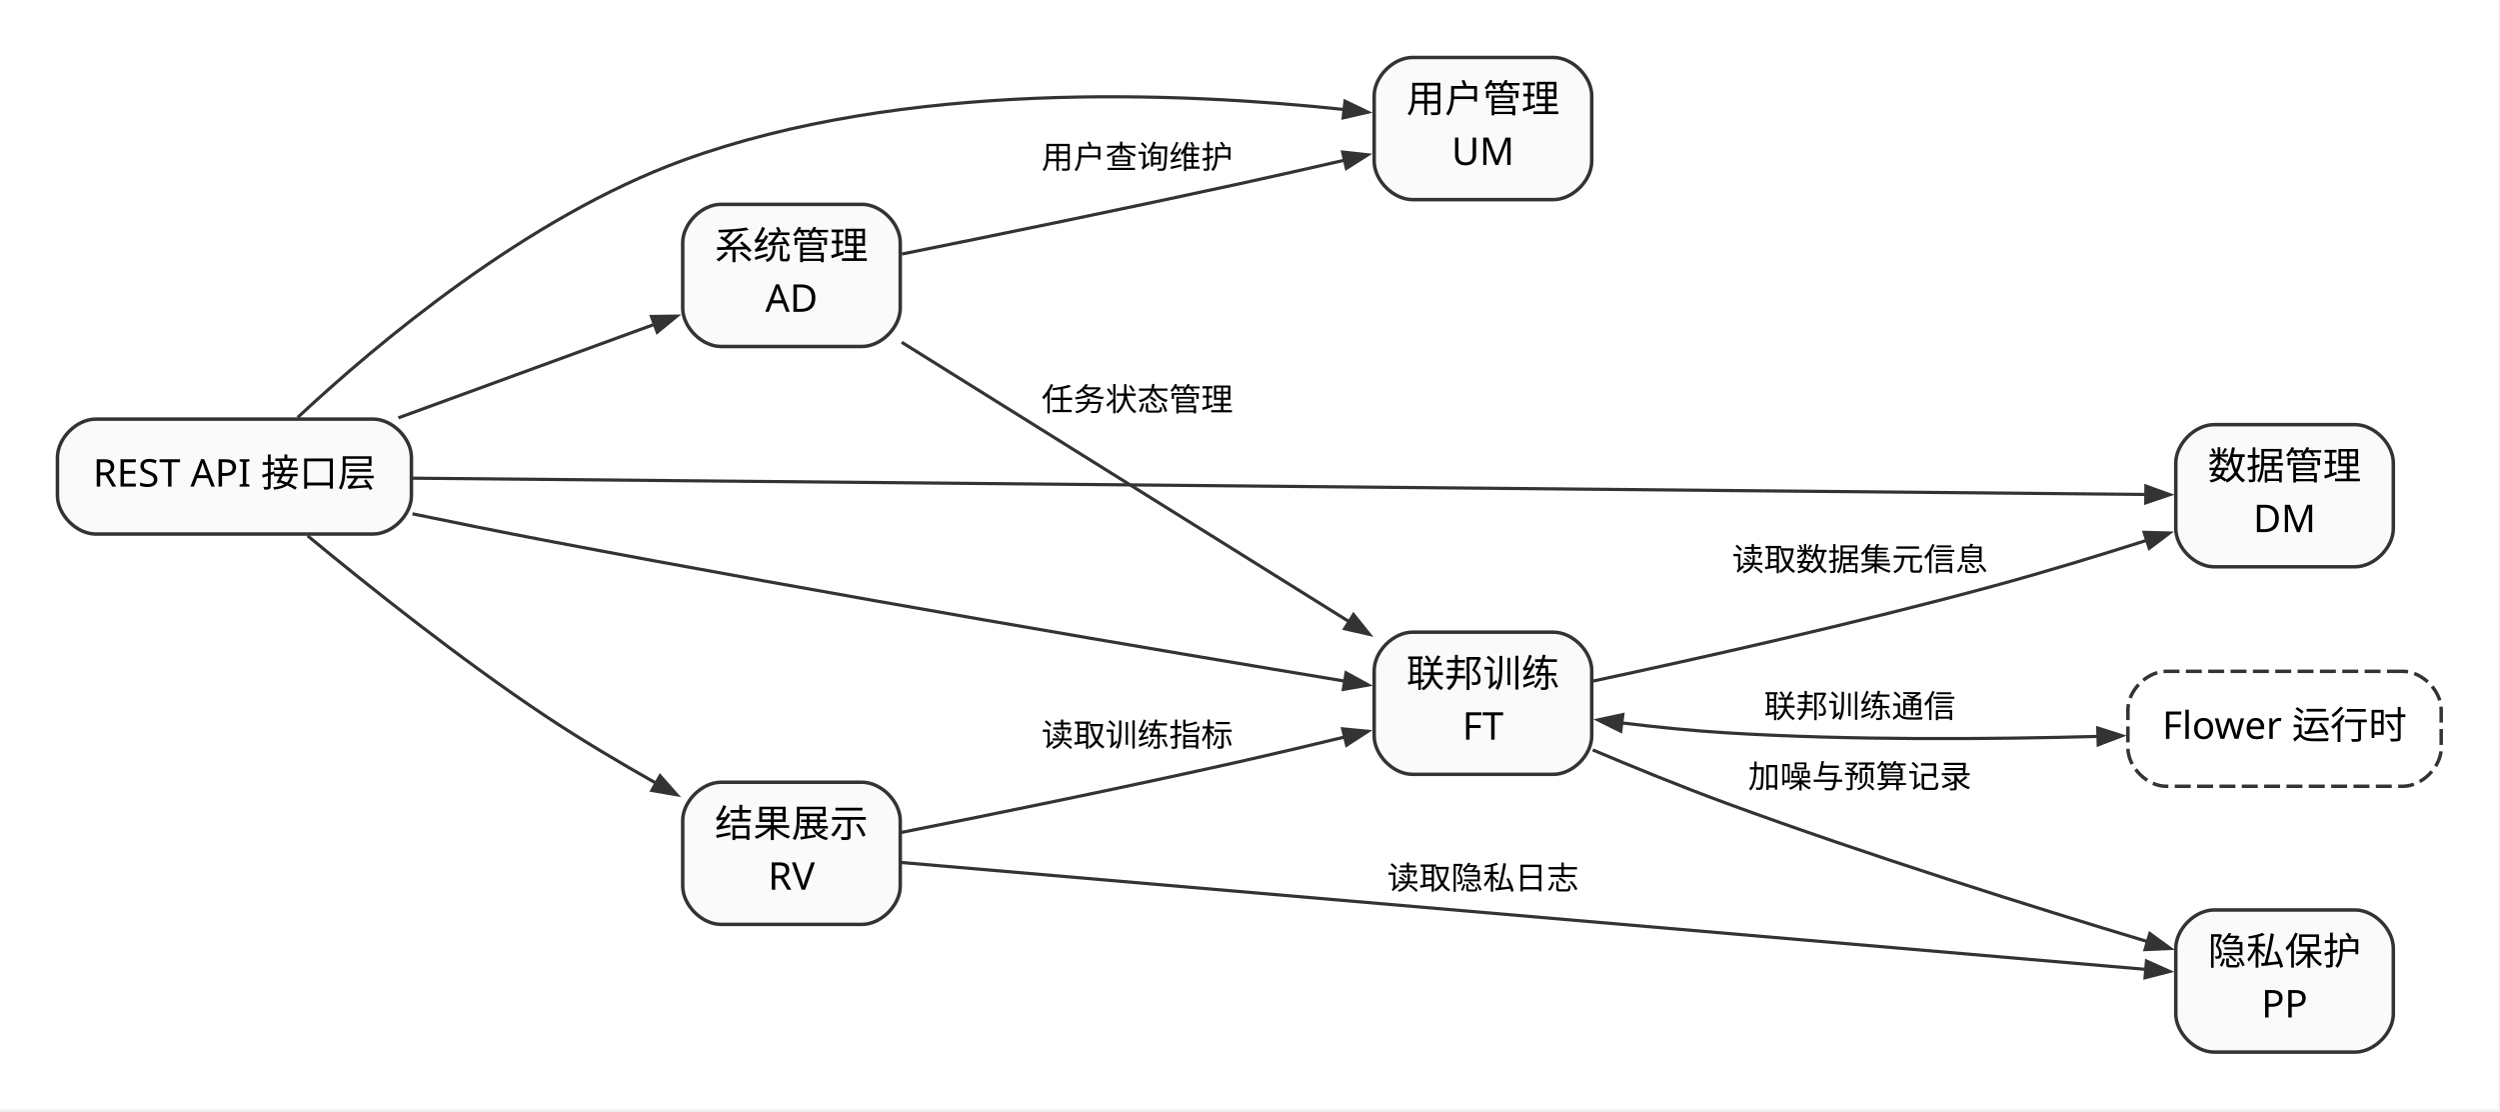
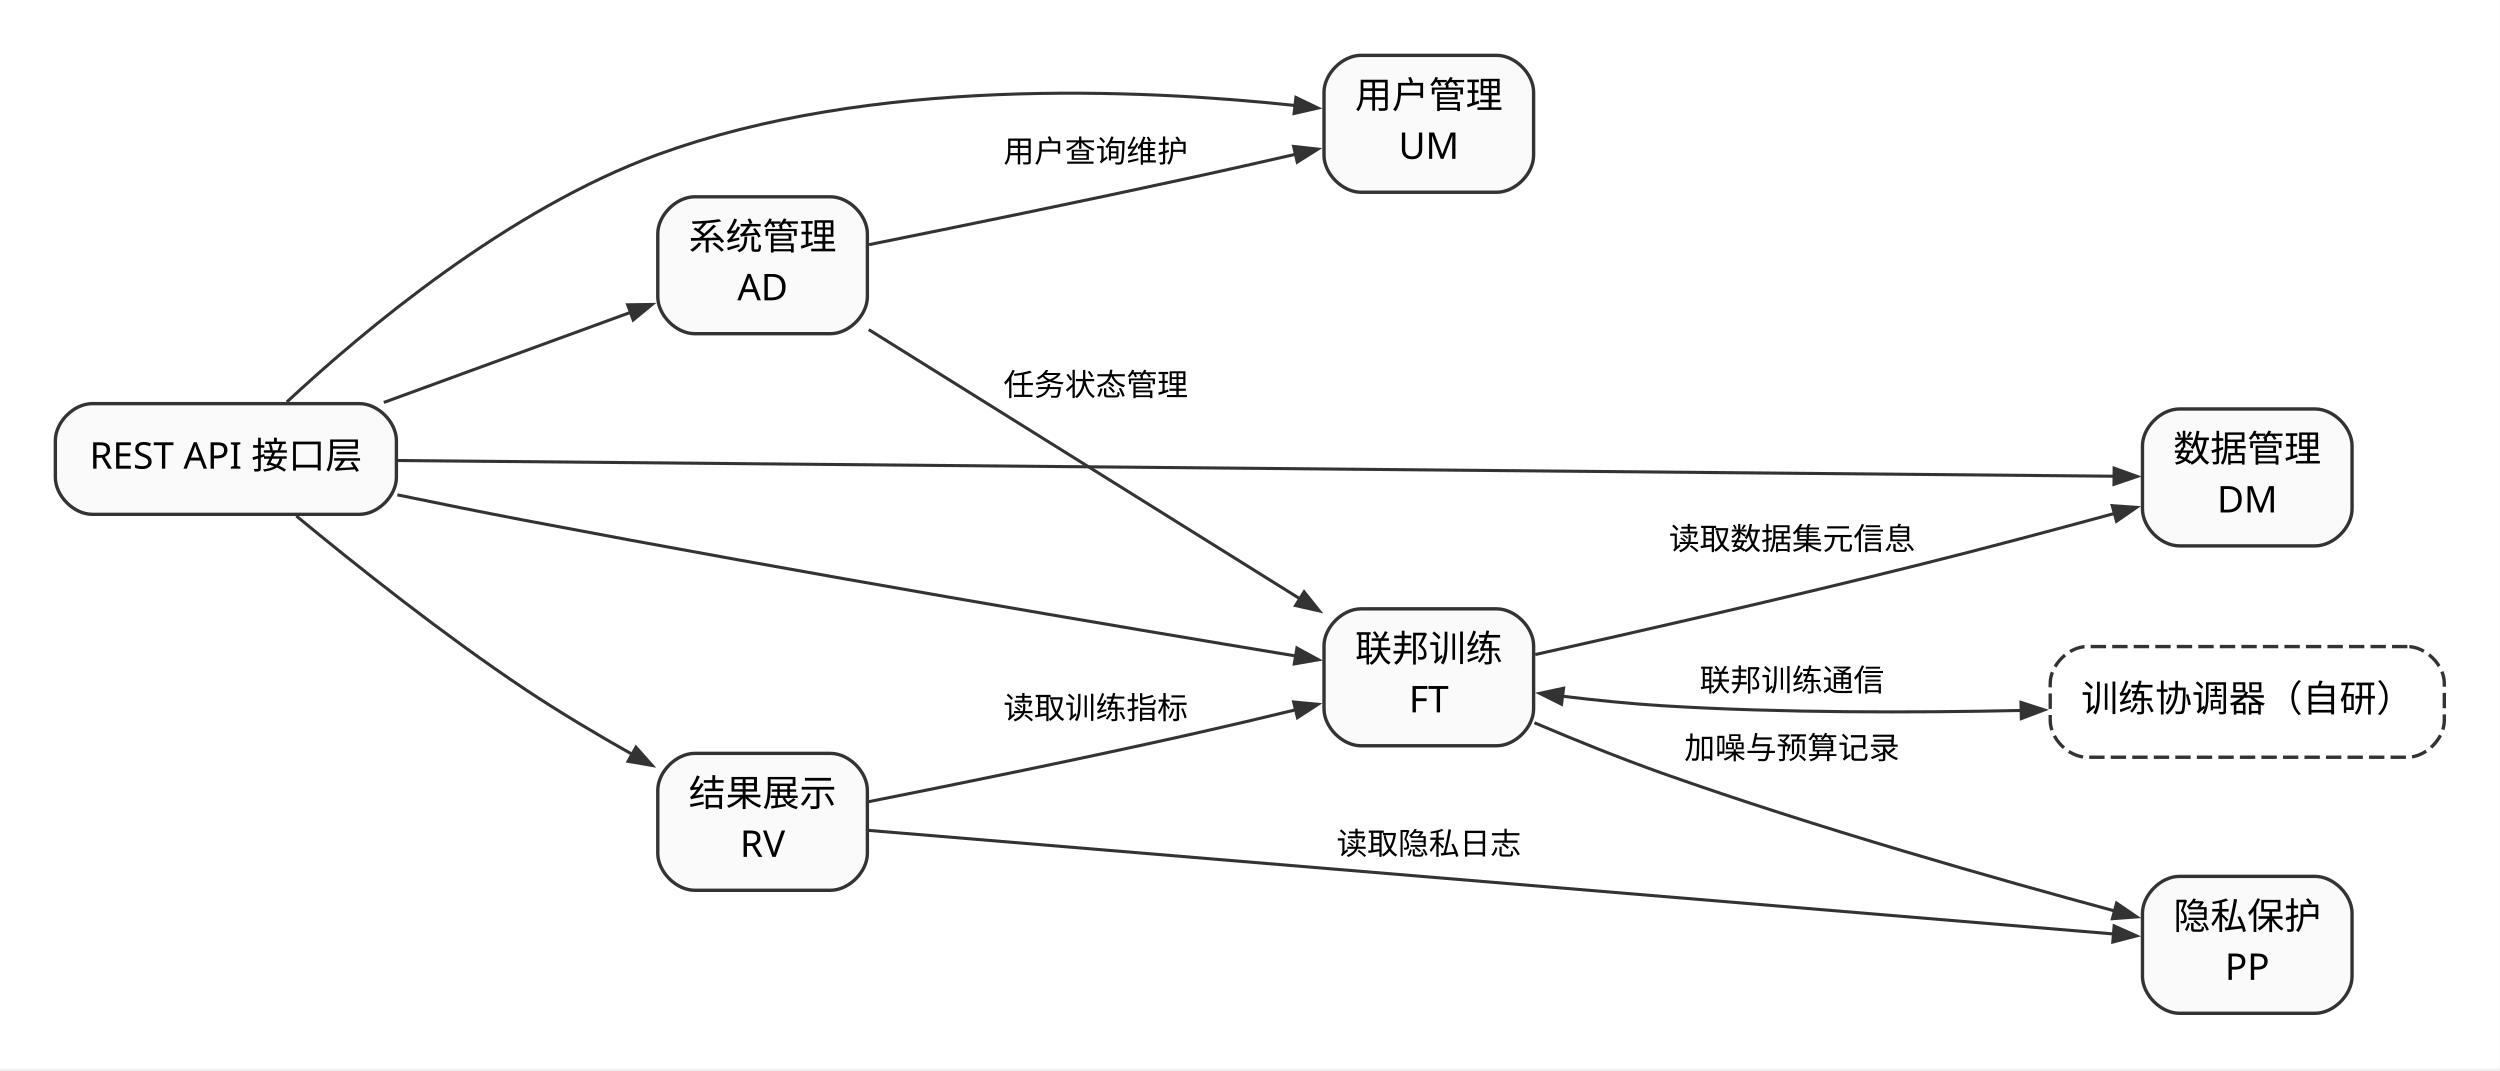
- <svg xmlns="http://www.w3.org/2000/svg" width="783pt" height="348pt" viewBox="0.00 0.00 783.00 348.00">
+ <svg xmlns="http://www.w3.org/2000/svg" width="813pt" height="348pt" viewBox="0.00 0.00 813.00 348.00">
  <g id="graph0" class="graph" transform="scale(1 1) rotate(0) translate(18 329.52)">
-     <polygon fill="white" stroke="none" points="-18,18 -18,-329.52 764.89,-329.52 764.89,18 -18,18" />
+     <polygon fill="white" stroke="none" points="-18,18 -18,-329.52 794.89,-329.52 794.89,18 -18,18" />
    <g id="node1" class="node">
      <path fill="#fafafa" stroke="#333333" stroke-width="1.1" d="M98.91,-198.26C98.91,-198.26 12,-198.26 12,-198.26 6,-198.26 0,-192.26 0,-186.26 0,-186.26 0,-174.26 0,-174.26 0,-168.26 6,-162.26 12,-162.26 12,-162.26 98.91,-162.26 98.91,-162.26 104.91,-162.26 110.91,-168.26 110.91,-174.26 110.91,-174.26 110.91,-186.26 110.91,-186.26 110.91,-192.26 104.91,-198.26 98.91,-198.26" />
      <text xml:space="preserve" text-anchor="middle" x="55.46" y="-177.11" font-family="Microsoft YaHei" font-size="12.00">REST API 接口层</text>
    </g>
    <g id="node2" class="node">
      <path fill="#fafafa" stroke="#333333" stroke-width="1.1" d="M468.73,-311.52C468.73,-311.52 424.57,-311.52 424.57,-311.52 418.57,-311.52 412.57,-305.52 412.57,-299.52 412.57,-299.52 412.57,-279 412.57,-279 412.57,-273 418.57,-267 424.57,-267 424.57,-267 468.73,-267 468.73,-267 474.73,-267 480.73,-273 480.73,-279 480.73,-279 480.73,-299.52 480.73,-299.52 480.73,-305.52 474.73,-311.52 468.73,-311.52" />
      <text xml:space="preserve" text-anchor="middle" x="446.65" y="-294.36" font-family="Microsoft YaHei" font-size="12.00">用户管理</text>
      <text xml:space="preserve" text-anchor="middle" x="446.65" y="-277.86" font-family="Microsoft YaHei" font-size="12.00">UM</text>
    </g>
    <g id="edge1" class="edge">
      <path fill="none" stroke="#333333" d="M75.27,-198.78C100.39,-222.19 147.37,-261.57 195.91,-279.26 265.14,-304.49 352.41,-300.65 403.32,-295.2" />
      <polygon fill="#333333" stroke="#333333" points="403.43,-297.83 410.59,-294.38 402.84,-292.62 403.43,-297.83" />
    </g>
    <g id="node3" class="node">
-       <path fill="#fafafa" stroke="#333333" stroke-width="1.1" d="M719.89,-196.52C719.89,-196.52 675.73,-196.52 675.73,-196.52 669.73,-196.52 663.73,-190.52 663.73,-184.52 663.73,-184.52 663.73,-164 663.73,-164 663.73,-158 669.73,-152 675.73,-152 675.73,-152 719.89,-152 719.89,-152 725.89,-152 731.89,-158 731.89,-164 731.89,-164 731.89,-184.52 731.89,-184.52 731.89,-190.52 725.89,-196.52 719.89,-196.52" />
-       <text xml:space="preserve" text-anchor="middle" x="697.81" y="-179.36" font-family="Microsoft YaHei" font-size="12.00">数据管理</text>
-       <text xml:space="preserve" text-anchor="middle" x="697.81" y="-162.86" font-family="Microsoft YaHei" font-size="12.00">DM</text>
+       <path fill="#fafafa" stroke="#333333" stroke-width="1.1" d="M734.89,-196.52C734.89,-196.52 690.73,-196.52 690.73,-196.52 684.73,-196.52 678.73,-190.52 678.73,-184.52 678.73,-184.52 678.73,-164 678.73,-164 678.73,-158 684.73,-152 690.73,-152 690.73,-152 734.89,-152 734.89,-152 740.89,-152 746.89,-158 746.89,-164 746.89,-164 746.89,-184.52 746.89,-184.52 746.89,-190.52 740.89,-196.52 734.89,-196.52" />
+       <text xml:space="preserve" text-anchor="middle" x="712.81" y="-179.36" font-family="Microsoft YaHei" font-size="12.00">数据管理</text>
+       <text xml:space="preserve" text-anchor="middle" x="712.81" y="-162.86" font-family="Microsoft YaHei" font-size="12.00">DM</text>
    </g>
    <g id="edge2" class="edge">
-       <path fill="none" stroke="#333333" d="M111.33,-179.75C236.82,-178.57 542.55,-175.71 654.68,-174.65" />
-       <polygon fill="#333333" stroke="#333333" points="654.37,-177.28 661.85,-174.59 654.32,-172.03 654.37,-177.28" />
+       <path fill="none" stroke="#333333" d="M111.2,-179.76C239.1,-178.59 555.29,-175.69 669.67,-174.65" />
+       <polygon fill="#333333" stroke="#333333" points="669.52,-177.27 676.99,-174.58 669.47,-172.02 669.52,-177.27" />
    </g>
    <g id="node4" class="node">
      <path fill="#fafafa" stroke="#333333" stroke-width="1.1" d="M468.73,-131.52C468.73,-131.52 424.57,-131.52 424.57,-131.52 418.57,-131.52 412.57,-125.52 412.57,-119.52 412.57,-119.52 412.57,-99 412.57,-99 412.57,-93 418.57,-87 424.57,-87 424.57,-87 468.73,-87 468.73,-87 474.73,-87 480.73,-93 480.73,-99 480.73,-99 480.73,-119.52 480.73,-119.52 480.73,-125.52 474.73,-131.52 468.73,-131.52" />
      <text xml:space="preserve" text-anchor="middle" x="446.65" y="-114.36" font-family="Microsoft YaHei" font-size="12.00">联邦训练</text>
      <text xml:space="preserve" text-anchor="middle" x="446.65" y="-97.86" font-family="Microsoft YaHei" font-size="12.00">FT</text>
    </g>
    <g id="edge3" class="edge">
      <path fill="none" stroke="#333333" d="M111.23,-168.59C124.83,-165.77 139.39,-162.84 152.91,-160.26 241.9,-143.29 346.55,-125.6 403.5,-116.17" />
      <polygon fill="#333333" stroke="#333333" points="403.76,-118.79 410.73,-114.97 402.9,-113.61 403.76,-118.79" />
    </g>
    <g id="node6" class="node">
      <path fill="#fafafa" stroke="#333333" stroke-width="1.1" d="M252.07,-84.52C252.07,-84.52 207.91,-84.52 207.91,-84.52 201.91,-84.52 195.91,-78.52 195.91,-72.52 195.91,-72.52 195.91,-52 195.91,-52 195.91,-46 201.91,-40 207.91,-40 207.91,-40 252.07,-40 252.07,-40 258.07,-40 264.07,-46 264.07,-52 264.07,-52 264.07,-72.52 264.07,-72.52 264.07,-78.52 258.07,-84.52 252.07,-84.52" />
      <text xml:space="preserve" text-anchor="middle" x="229.99" y="-67.36" font-family="Microsoft YaHei" font-size="12.00">结果展示</text>
      <text xml:space="preserve" text-anchor="middle" x="229.99" y="-50.86" font-family="Microsoft YaHei" font-size="12.00">RV</text>
    </g>
    <g id="edge4" class="edge">
      <path fill="none" stroke="#333333" d="M78.37,-161.72C97.48,-145.92 126.25,-123.02 152.91,-105.26 163.89,-97.95 176.18,-90.64 187.64,-84.18" />
      <polygon fill="#333333" stroke="#333333" points="188.81,-86.54 194.08,-80.59 186.25,-81.95 188.81,-86.54" />
    </g>
    <g id="node7" class="node">
      <path fill="#fafafa" stroke="#333333" stroke-width="1.1" d="M252.07,-265.52C252.07,-265.52 207.91,-265.52 207.91,-265.52 201.91,-265.52 195.91,-259.52 195.91,-253.52 195.91,-253.52 195.91,-233 195.91,-233 195.91,-227 201.91,-221 207.91,-221 207.91,-221 252.07,-221 252.07,-221 258.07,-221 264.07,-227 264.07,-233 264.07,-233 264.07,-253.52 264.07,-253.52 264.07,-259.52 258.07,-265.52 252.07,-265.52" />
      <text xml:space="preserve" text-anchor="middle" x="229.99" y="-248.36" font-family="Microsoft YaHei" font-size="12.00">系统管理</text>
      <text xml:space="preserve" text-anchor="middle" x="229.99" y="-231.86" font-family="Microsoft YaHei" font-size="12.00">AD</text>
    </g>
    <g id="edge5" class="edge">
      <path fill="none" stroke="#333333" d="M106.82,-198.65C132.36,-207.98 163,-219.16 187.21,-228" />
      <polygon fill="#333333" stroke="#333333" points="186.12,-230.4 194.06,-230.51 187.92,-225.47 186.12,-230.4" />
    </g>
    <g id="edge6" class="edge">
-       <path fill="none" stroke="#333333" d="M481.05,-116.19C513.36,-123.09 563.65,-134.3 606.73,-146.01 622.61,-150.33 639.89,-155.6 655.03,-160.42" />
-       <polygon fill="#333333" stroke="#333333" points="653.81,-162.79 661.76,-162.58 655.42,-157.79 653.81,-162.79" />
+       <path fill="none" stroke="#333333" d="M481.25,-116.66C513.5,-123.84 563.55,-135.22 606.73,-146.01 627.55,-151.21 650.58,-157.36 669.77,-162.59" />
+       <polygon fill="#333333" stroke="#333333" points="668.9,-165.07 676.83,-164.52 670.29,-160.01 668.9,-165.07" />
      <text xml:space="preserve" text-anchor="middle" x="564.73" y="-150.76" font-family="Microsoft YaHei" font-size="10.00"> 读取数据集元信息 </text>
    </g>
    <g id="node5" class="node">
-       <path fill="#fafafa" stroke="#333333" stroke-width="1.1" d="M719.89,-44.52C719.89,-44.52 675.73,-44.52 675.73,-44.52 669.73,-44.52 663.73,-38.52 663.73,-32.52 663.73,-32.52 663.73,-12 663.73,-12 663.73,-6 669.73,0 675.73,0 675.73,0 719.89,0 719.89,0 725.89,0 731.89,-6 731.89,-12 731.89,-12 731.89,-32.52 731.89,-32.52 731.89,-38.52 725.89,-44.52 719.89,-44.52" />
-       <text xml:space="preserve" text-anchor="middle" x="697.81" y="-27.36" font-family="Microsoft YaHei" font-size="12.00">隐私保护</text>
-       <text xml:space="preserve" text-anchor="middle" x="697.81" y="-10.86" font-family="Microsoft YaHei" font-size="12.00">PP</text>
+       <path fill="#fafafa" stroke="#333333" stroke-width="1.1" d="M734.89,-44.52C734.89,-44.52 690.73,-44.52 690.73,-44.52 684.73,-44.52 678.73,-38.52 678.73,-32.52 678.73,-32.52 678.73,-12 678.73,-12 678.73,-6 684.73,0 690.73,0 690.73,0 734.89,0 734.89,0 740.89,0 746.89,-6 746.89,-12 746.89,-12 746.89,-32.52 746.89,-32.52 746.89,-38.52 740.89,-44.52 734.89,-44.52" />
+       <text xml:space="preserve" text-anchor="middle" x="712.81" y="-27.36" font-family="Microsoft YaHei" font-size="12.00">隐私保护</text>
+       <text xml:space="preserve" text-anchor="middle" x="712.81" y="-10.86" font-family="Microsoft YaHei" font-size="12.00">PP</text>
    </g>
    <g id="edge7" class="edge">
-       <path fill="none" stroke="#333333" d="M481.05,-94.65C493.97,-89.18 508.95,-83.07 522.73,-78.01 567.54,-61.54 619.8,-45.18 655.28,-34.48" />
-       <polygon fill="#333333" stroke="#333333" points="655.6,-37.13 662.03,-32.45 654.09,-32.1 655.6,-37.13" />
+       <path fill="none" stroke="#333333" d="M480.99,-94.48C493.9,-88.99 508.89,-82.91 522.73,-78.01 572.66,-60.31 631.34,-43.64 669.93,-33.21" />
+       <polygon fill="#333333" stroke="#333333" points="670.31,-35.83 676.87,-31.35 668.95,-30.76 670.31,-35.83" />
      <text xml:space="preserve" text-anchor="middle" x="564.73" y="-82.76" font-family="Microsoft YaHei" font-size="10.00"> 加噪与预算记录 </text>
    </g>
    <g id="node8" class="node">
-       <path fill="none" stroke="#333333" stroke-width="1.1" stroke-dasharray="5,2" d="M734.89,-119.26C734.89,-119.26 660.73,-119.26 660.73,-119.26 654.73,-119.26 648.73,-113.26 648.73,-107.26 648.73,-107.26 648.73,-95.26 648.73,-95.26 648.73,-89.26 654.73,-83.26 660.73,-83.26 660.73,-83.26 734.89,-83.26 734.89,-83.26 740.89,-83.26 746.89,-89.26 746.89,-95.26 746.89,-95.26 746.89,-107.26 746.89,-107.26 746.89,-113.26 740.89,-119.26 734.89,-119.26" />
-       <text xml:space="preserve" text-anchor="middle" x="697.81" y="-98.11" font-family="Microsoft YaHei" font-size="12.00">Flower 运行时</text>
+       <path fill="none" stroke="#333333" stroke-width="1.1" stroke-dasharray="5,2" d="M764.89,-119.26C764.89,-119.26 660.73,-119.26 660.73,-119.26 654.73,-119.26 648.73,-113.26 648.73,-107.26 648.73,-107.26 648.73,-95.26 648.73,-95.26 648.73,-89.26 654.73,-83.26 660.73,-83.26 660.73,-83.26 764.89,-83.26 764.89,-83.26 770.89,-83.26 776.89,-89.26 776.89,-95.26 776.89,-95.26 776.89,-107.26 776.89,-107.26 776.89,-113.26 770.89,-119.26 764.89,-119.26" />
+       <text xml:space="preserve" text-anchor="middle" x="712.81" y="-98.11" font-family="Microsoft YaHei" font-size="12.00">训练协调器（自研）</text>
    </g>
    <g id="edge12" class="edge">
-       <path fill="none" stroke="#333333" d="M489.95,-103.13C500.63,-101.83 512.08,-100.66 522.73,-100.01 561.64,-97.62 605.53,-97.96 639.5,-98.88" />
+       <path fill="none" stroke="#333333" d="M489.95,-103.13C500.63,-101.83 512.08,-100.66 522.73,-100.01 561.24,-97.65 604.25,-97.72 639.5,-98.48" />
      <polygon fill="#333333" stroke="#333333" points="489.82,-100.5 482.71,-104.04 490.48,-105.71 489.82,-100.5" />
-       <polygon fill="#333333" stroke="#333333" points="639.28,-101.5 646.85,-99.09 639.43,-96.25 639.28,-101.5" />
+       <polygon fill="#333333" stroke="#333333" points="639.22,-101.1 646.78,-98.66 639.34,-95.85 639.22,-101.1" />
      <text xml:space="preserve" text-anchor="middle" x="564.73" y="-104.76" font-family="Microsoft YaHei" font-size="10.00"> 联邦训练通信 </text>
    </g>
    <g id="edge8" class="edge">
      <path fill="none" stroke="#333333" d="M264.34,-68.79C292.66,-74.41 334.36,-82.88 370.57,-91.01 381.2,-93.4 392.65,-96.11 403.32,-98.69" />
      <polygon fill="#333333" stroke="#333333" points="402.69,-101.24 410.6,-100.47 403.94,-96.14 402.69,-101.24" />
      <text xml:space="preserve" text-anchor="middle" x="338.32" y="-95.76" font-family="Microsoft YaHei" font-size="10.00"> 读取训练指标 </text>
    </g>
    <g id="edge9" class="edge">
-       <path fill="none" stroke="#333333" d="M264.49,-59.38C347.57,-52.25 562.96,-33.75 654.57,-25.89" />
-       <polygon fill="#333333" stroke="#333333" points="654.54,-28.52 661.79,-25.27 654.1,-23.29 654.54,-28.52" />
-       <text xml:space="preserve" text-anchor="middle" x="446.65" y="-50.99" font-family="Microsoft YaHei" font-size="10.00"> 读取隐私日志 </text>
+       <path fill="none" stroke="#333333" d="M264.42,-59.48C349.64,-52.39 574.95,-33.65 669.3,-25.8" />
+       <polygon fill="#333333" stroke="#333333" points="669.52,-28.41 676.78,-25.17 669.08,-23.18 669.52,-28.41" />
+       <text xml:space="preserve" text-anchor="middle" x="446.65" y="-51.64" font-family="Microsoft YaHei" font-size="10.00"> 读取隐私日志 </text>
    </g>
    <g id="edge10" class="edge">
      <path fill="none" stroke="#333333" d="M264.6,-249.96C292.9,-255.65 334.43,-264.14 370.57,-272.01 381.19,-274.32 392.63,-276.91 403.3,-279.35" />
      <polygon fill="#333333" stroke="#333333" points="402.68,-281.9 410.57,-281.03 403.86,-276.79 402.68,-281.9" />
      <text xml:space="preserve" text-anchor="middle" x="338.32" y="-276.76" font-family="Microsoft YaHei" font-size="10.00"> 用户查询维护 </text>
    </g>
    <g id="edge11" class="edge">
      <path fill="none" stroke="#333333" d="M264.53,-222.32C302.42,-198.67 364.08,-160.18 404.75,-134.79" />
      <polygon fill="#333333" stroke="#333333" points="406.09,-137.05 411.06,-130.85 403.31,-132.6 406.09,-137.05" />
      <text xml:space="preserve" text-anchor="middle" x="338.32" y="-200.84" font-family="Microsoft YaHei" font-size="10.00"> 任务状态管理 </text>
    </g>
  </g>
</svg>
